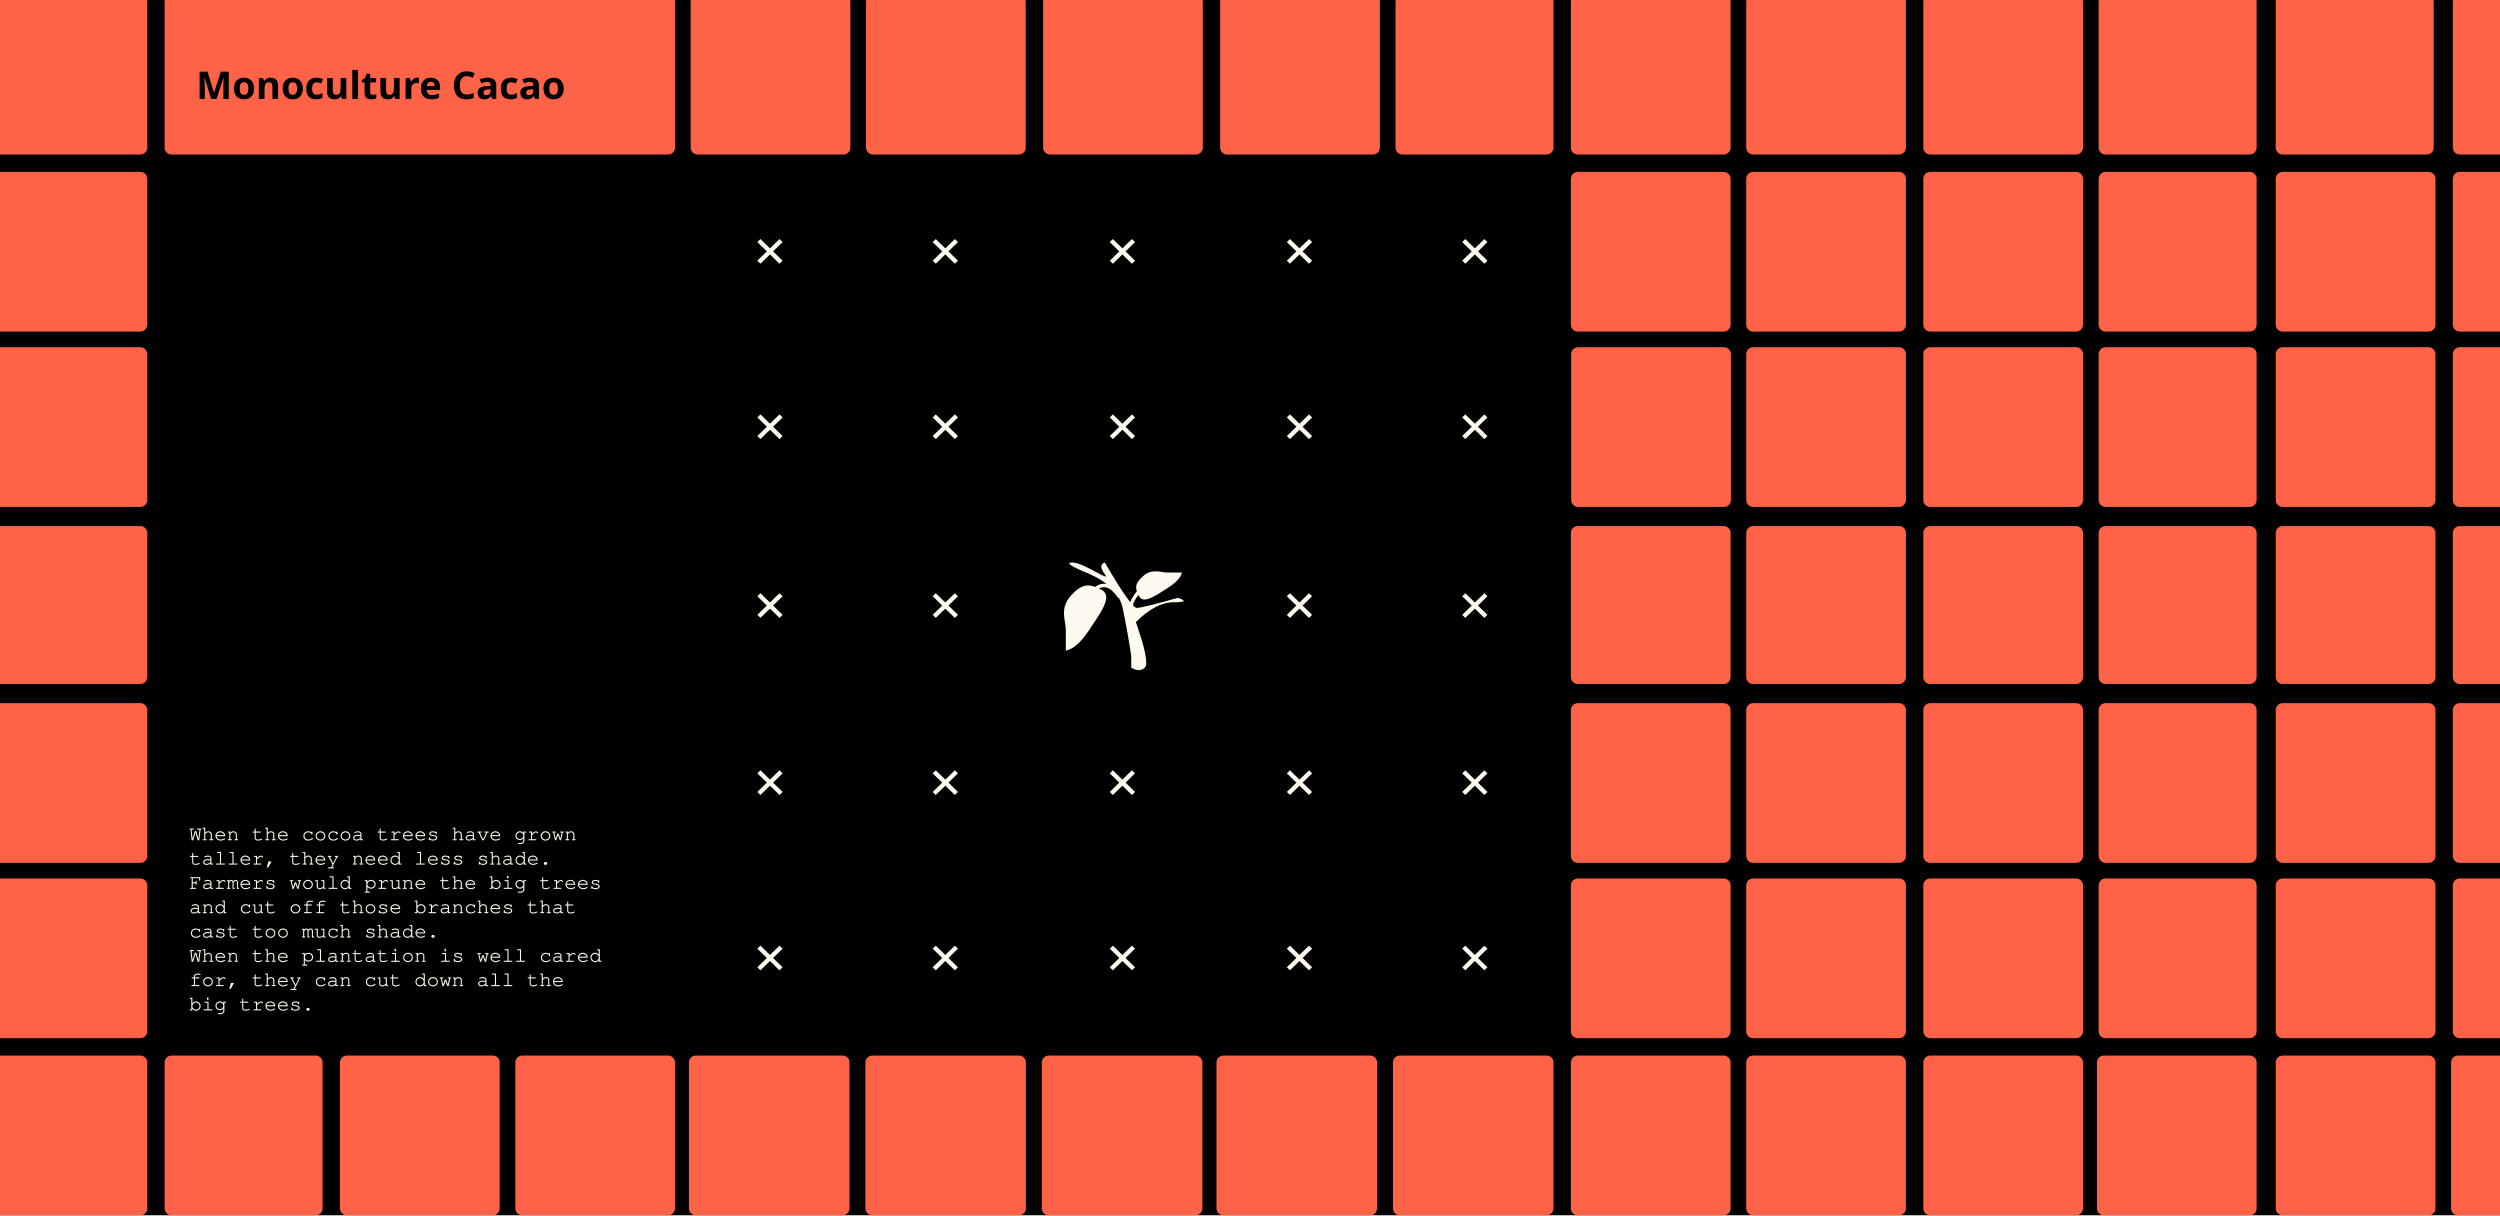
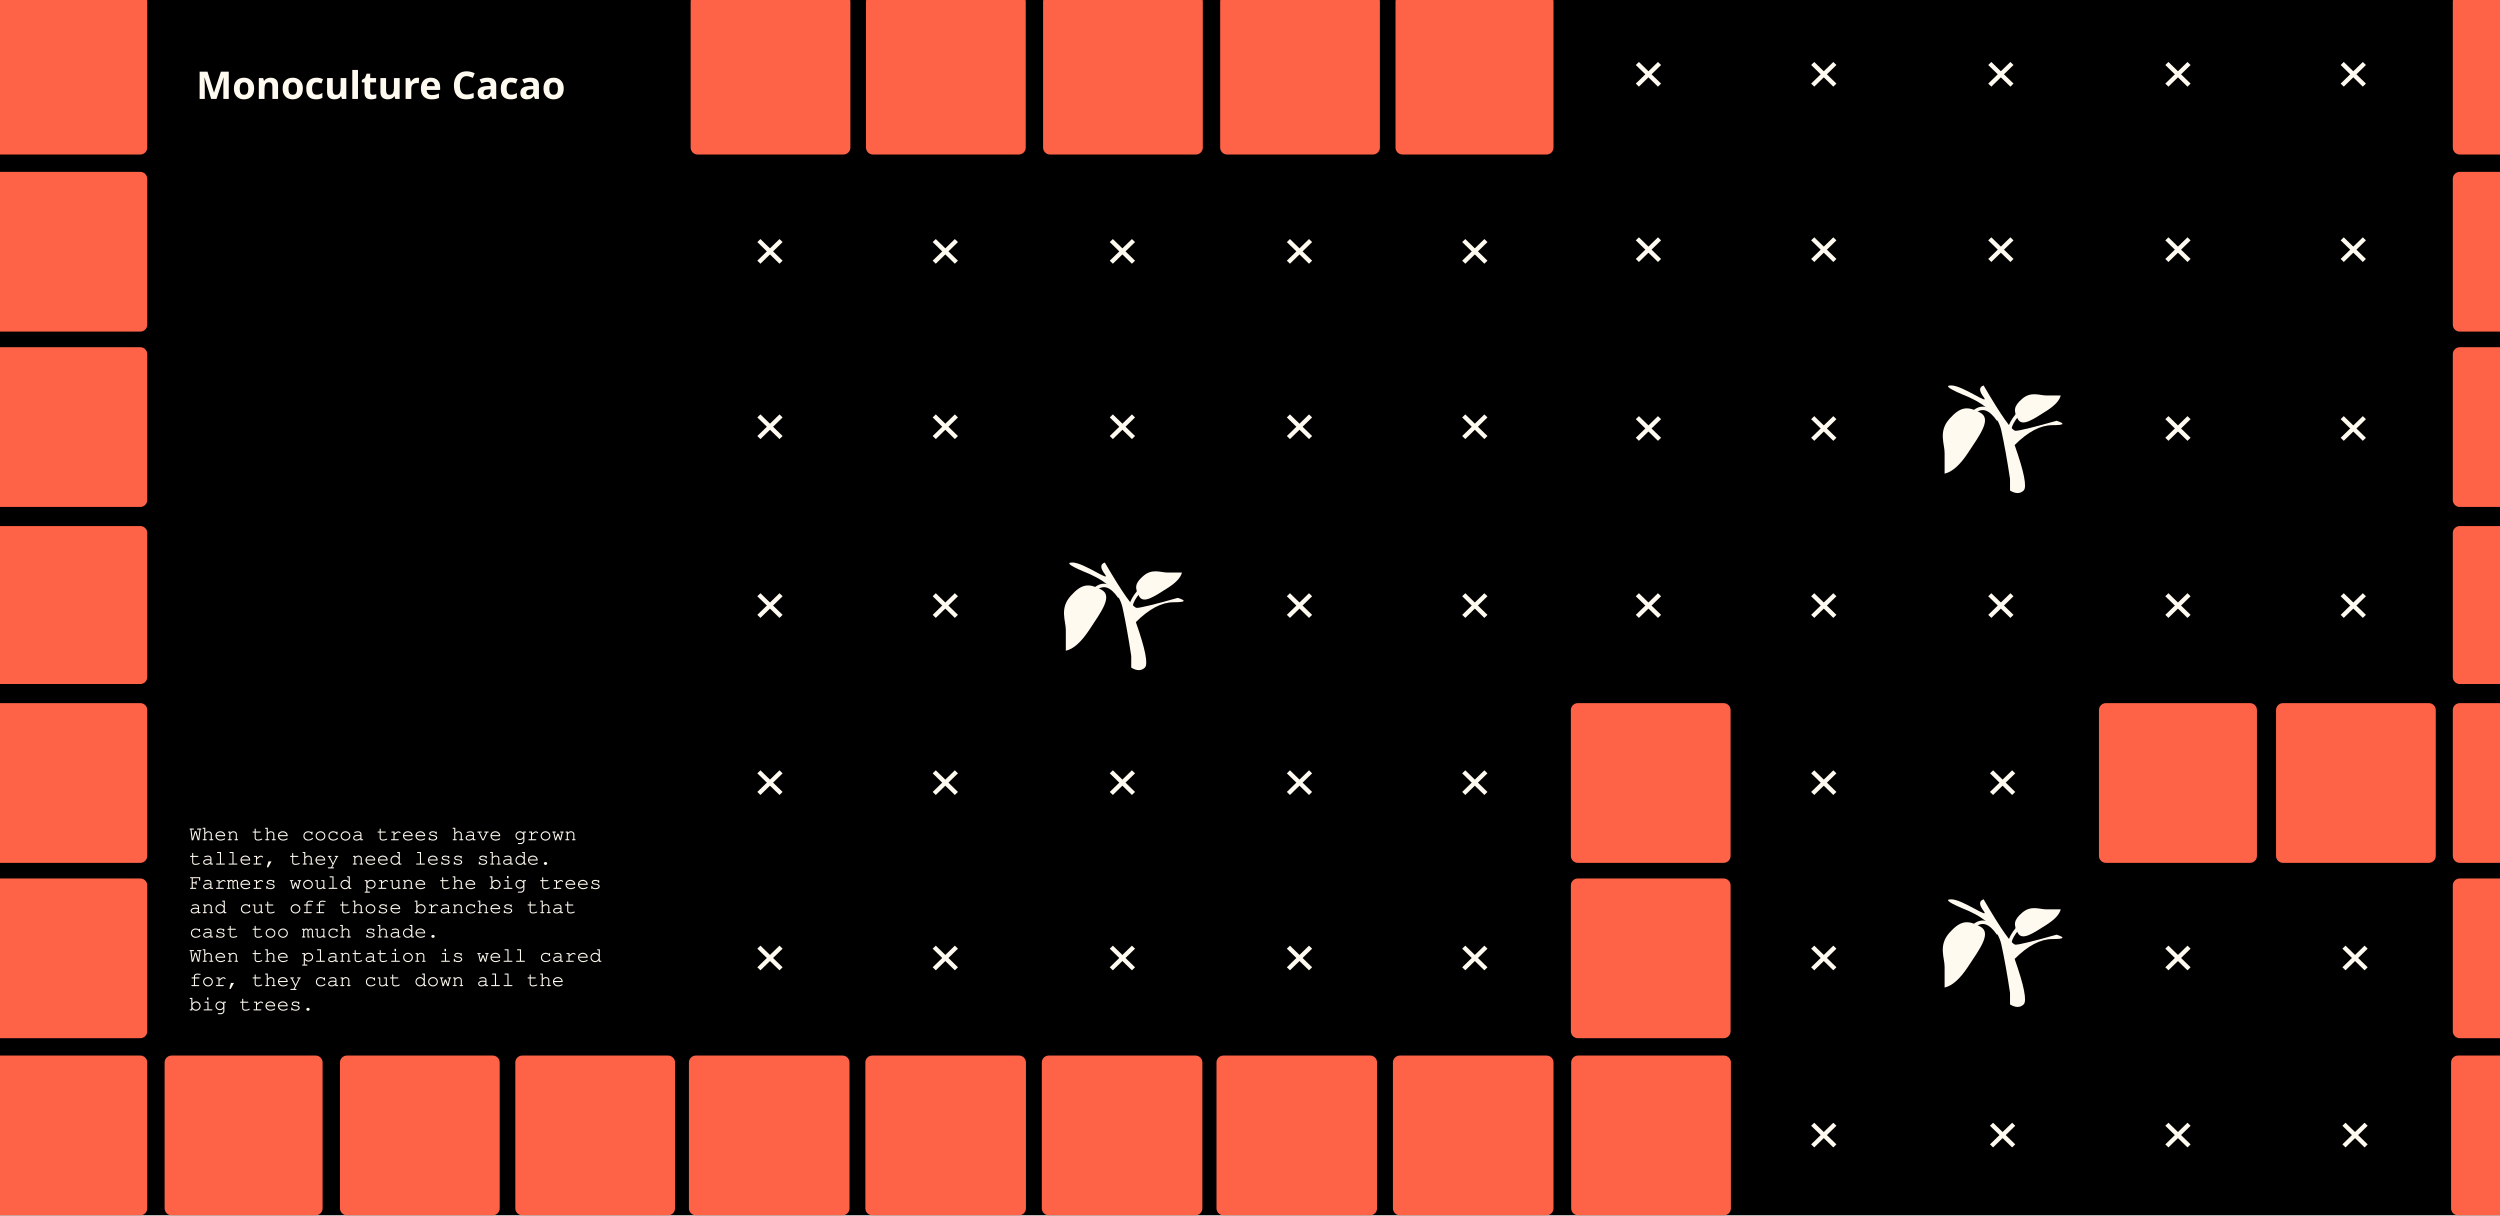
<svg xmlns="http://www.w3.org/2000/svg" width="1440px" height="700px" viewBox="0 0 1440 700" version="1.1">
  <g id="3-6" stroke="none" stroke-width="1" fill="none" fill-rule="evenodd">
    <rect fill="#000000" x="0" y="0" width="1440" height="700" />
    <rect id="Rectangle" fill="#000000" x="600.819" y="303" width="92" height="91" rx="4" />
+     <g id="Group-3" transform="translate(942, 35)">
+       <rect id="Rectangle-Copy" fill="#000000" x="164.819" y="166" width="92" height="91" rx="4" />
+       <g id="Group-5-Copy" transform="translate(174, 187)">
+         <path d="M24.486,15.606 C17.516,11.99 13.424,11.931 6.903,19.222 C0.382,26.513 4.093,33.564 4.093,38.869 C4.093,42.406 4.093,46.389 4.093,50.82 C8.457,49.857 12.946,45.873 17.562,38.869 C24.486,28.363 31.457,19.222 24.486,15.606 Z" id="Path-12" fill="#FFFAF0" />
+         <path d="M63.992,1.71 C59.334,-0.825 56.599,-0.866 52.241,4.244 C47.883,9.355 50.363,14.298 50.363,18.017 C50.363,20.496 50.363,23.288 50.363,26.394 C53.279,25.719 56.28,22.926 59.365,18.017 C63.992,10.652 68.651,4.244 63.992,1.71 Z" id="Path-12-Copy" fill="#FFFAF0" transform="translate(57.79167, 13.21312) scale(-1, 1) rotate(90) translate(-57.79167, -13.21312) " />
+         <path d="M17.945,6.698 C28.756,11.594 35.041,18.073 36.8,26.137 C38.558,34.2 40.216,43.439 41.773,53.856 L41.773,60.554 C44.965,62.482 47.576,62.482 49.606,60.554 C51.636,58.625 49.913,49.89 44.435,34.349 C52.048,26.717 59.283,22.902 66.138,22.902 C72.994,22.902 73.822,22.057 68.621,20.368 C54.979,24.214 47.094,26.137 44.965,26.137 C42.837,26.137 36.699,17.424 26.549,0 C23.848,0.933 23.848,3.166 26.549,6.698 C30.6,11.996 14.447,0 7.927,0 C3.58,0 6.92,2.233 17.945,6.698 Z" id="Path-13" fill="#FFFAF0" />
+         <path d="M36.085,27.412 C33.694,11.232 22.409,13.686 2.229,34.774" id="Path-14" stroke="#FFFAF0" stroke-width="2" transform="translate(19.15685, 25.82466) rotate(-26) translate(-19.15685, -25.82466) " />
+         <path d="M42.456,28.459 C40.287,25.708 42.098,21.13 47.891,14.725 C53.683,8.32 59.011,6.581 63.875,9.509" id="Path-15" stroke="#FFFAF0" stroke-width="2" />
+       </g>
+       <g id="Group-2-Copy-26" transform="translate(406, 101)" fill="#FFFAF0">
+         <polygon id="Rectangle" transform="translate(7.5, 7.8) scale(-1, 1) rotate(45) translate(-7.5, -7.8) " points="-1.405 6.65 16.435 6.438 16.405 8.95 -1.435 9.162" />
+         <polygon id="Rectangle" transform="translate(7.5, 7.8) rotate(45) translate(-7.5, -7.8) " points="-1.405 6.65 16.435 6.438 16.405 8.95 -1.435 9.162" />
+       </g>
+       <g id="Group-2-Copy-27" transform="translate(406, -0)" fill="#FFFAF0">
+         <polygon id="Rectangle" transform="translate(7.5, 7.8) scale(-1, 1) rotate(45) translate(-7.5, -7.8) " points="-1.405 6.65 16.435 6.438 16.405 8.95 -1.435 9.162" />
+         <polygon id="Rectangle" transform="translate(7.5, 7.8) rotate(45) translate(-7.5, -7.8) " points="-1.405 6.65 16.435 6.438 16.405 8.95 -1.435 9.162" />
+       </g>
+       <g id="Group-2-Copy-28" transform="translate(406, 204)" fill="#FFFAF0">
+         <polygon id="Rectangle" transform="translate(7.5, 7.8) scale(-1, 1) rotate(45) translate(-7.5, -7.8) " points="-1.405 6.65 16.435 6.438 16.405 8.95 -1.435 9.162" />
+         <polygon id="Rectangle" transform="translate(7.5, 7.8) rotate(45) translate(-7.5, -7.8) " points="-1.405 6.65 16.435 6.438 16.405 8.95 -1.435 9.162" />
+       </g>
+       <g id="Group-2-Copy-29" transform="translate(406, 306)" fill="#FFFAF0">
+         <polygon id="Rectangle" transform="translate(7.5, 7.8) scale(-1, 1) rotate(45) translate(-7.5, -7.8) " points="-1.405 6.65 16.435 6.438 16.405 8.95 -1.435 9.162" />
+         <polygon id="Rectangle" transform="translate(7.5, 7.8) rotate(45) translate(-7.5, -7.8) " points="-1.405 6.65 16.435 6.438 16.405 8.95 -1.435 9.162" />
+       </g>
+       <g id="Group-2-Copy-30" transform="translate(305, 101)" fill="#FFFAF0">
+         <polygon id="Rectangle" transform="translate(7.5, 7.8) scale(-1, 1) rotate(45) translate(-7.5, -7.8) " points="-1.405 6.65 16.435 6.438 16.405 8.95 -1.435 9.162" />
+         <polygon id="Rectangle" transform="translate(7.5, 7.8) rotate(45) translate(-7.5, -7.8) " points="-1.405 6.65 16.435 6.438 16.405 8.95 -1.435 9.162" />
+       </g>
+       <g id="Group-2-Copy-31" transform="translate(305, -0)" fill="#FFFAF0">
+         <polygon id="Rectangle" transform="translate(7.5, 7.8) scale(-1, 1) rotate(45) translate(-7.5, -7.8) " points="-1.405 6.65 16.435 6.438 16.405 8.95 -1.435 9.162" />
+         <polygon id="Rectangle" transform="translate(7.5, 7.8) rotate(45) translate(-7.5, -7.8) " points="-1.405 6.65 16.435 6.438 16.405 8.95 -1.435 9.162" />
+       </g>
+       <g id="Group-2-Copy-32" transform="translate(305, 204)" fill="#FFFAF0">
+         <polygon id="Rectangle" transform="translate(7.5, 7.8) scale(-1, 1) rotate(45) translate(-7.5, -7.8) " points="-1.405 6.65 16.435 6.438 16.405 8.95 -1.435 9.162" />
+         <polygon id="Rectangle" transform="translate(7.5, 7.8) rotate(45) translate(-7.5, -7.8) " points="-1.405 6.65 16.435 6.438 16.405 8.95 -1.435 9.162" />
+       </g>
+       <g id="Group-2-Copy-33" transform="translate(305, 306)" fill="#FFFAF0">
+         <polygon id="Rectangle" transform="translate(7.5, 7.8) scale(-1, 1) rotate(45) translate(-7.5, -7.8) " points="-1.405 6.65 16.435 6.438 16.405 8.95 -1.435 9.162" />
+         <polygon id="Rectangle" transform="translate(7.5, 7.8) rotate(45) translate(-7.5, -7.8) " points="-1.405 6.65 16.435 6.438 16.405 8.95 -1.435 9.162" />
+       </g>
+       <g id="Group-2-Copy-34" transform="translate(203, 306)" fill="#FFFAF0">
+         <polygon id="Rectangle" transform="translate(7.5, 7.8) scale(-1, 1) rotate(45) translate(-7.5, -7.8) " points="-1.405 6.65 16.435 6.438 16.405 8.95 -1.435 9.162" />
+         <polygon id="Rectangle" transform="translate(7.5, 7.8) rotate(45) translate(-7.5, -7.8) " points="-1.405 6.65 16.435 6.438 16.405 8.95 -1.435 9.162" />
+       </g>
+       <g id="Group-2-Copy-35" transform="translate(101, 306)" fill="#FFFAF0">
+         <polygon id="Rectangle" transform="translate(7.5, 7.8) scale(-1, 1) rotate(45) translate(-7.5, -7.8) " points="-1.405 6.65 16.435 6.438 16.405 8.95 -1.435 9.162" />
+         <polygon id="Rectangle" transform="translate(7.5, 7.8) rotate(45) translate(-7.5, -7.8) " points="-1.405 6.65 16.435 6.438 16.405 8.95 -1.435 9.162" />
+       </g>
+       <g id="Group-2-Copy-36" transform="translate(203, 101)" fill="#FFFAF0">
+         <polygon id="Rectangle" transform="translate(7.5, 7.8) scale(-1, 1) rotate(45) translate(-7.5, -7.8) " points="-1.405 6.65 16.435 6.438 16.405 8.95 -1.435 9.162" />
+         <polygon id="Rectangle" transform="translate(7.5, 7.8) rotate(45) translate(-7.5, -7.8) " points="-1.405 6.65 16.435 6.438 16.405 8.95 -1.435 9.162" />
+       </g>
+       <g id="Group-2-Copy-37" transform="translate(203, -0)" fill="#FFFAF0">
+         <polygon id="Rectangle" transform="translate(7.5, 7.8) scale(-1, 1) rotate(45) translate(-7.5, -7.8) " points="-1.405 6.65 16.435 6.438 16.405 8.95 -1.435 9.162" />
+         <polygon id="Rectangle" transform="translate(7.5, 7.8) rotate(45) translate(-7.5, -7.8) " points="-1.405 6.65 16.435 6.438 16.405 8.95 -1.435 9.162" />
+       </g>
+       <g id="Group-2-Copy-38" transform="translate(0, -0)" fill="#FFFAF0">
+         <polygon id="Rectangle" transform="translate(7.5, 7.8) scale(-1, 1) rotate(45) translate(-7.5, -7.8) " points="-1.405 6.65 16.435 6.438 16.405 8.95 -1.435 9.162" />
+         <polygon id="Rectangle" transform="translate(7.5, 7.8) rotate(45) translate(-7.5, -7.8) " points="-1.405 6.65 16.435 6.438 16.405 8.95 -1.435 9.162" />
+       </g>
+       <g id="Group-2-Copy-39" transform="translate(101, 101)" fill="#FFFAF0">
+         <polygon id="Rectangle" transform="translate(7.5, 7.8) scale(-1, 1) rotate(45) translate(-7.5, -7.8) " points="-1.405 6.65 16.435 6.438 16.405 8.95 -1.435 9.162" />
+         <polygon id="Rectangle" transform="translate(7.5, 7.8) rotate(45) translate(-7.5, -7.8) " points="-1.405 6.65 16.435 6.438 16.405 8.95 -1.435 9.162" />
+       </g>
+       <g id="Group-2-Copy-40" transform="translate(0, 101)" fill="#FFFAF0">
+         <polygon id="Rectangle" transform="translate(7.5, 7.8) scale(-1, 1) rotate(45) translate(-7.5, -7.8) " points="-1.405 6.65 16.435 6.438 16.405 8.95 -1.435 9.162" />
+         <polygon id="Rectangle" transform="translate(7.5, 7.8) rotate(45) translate(-7.5, -7.8) " points="-1.405 6.65 16.435 6.438 16.405 8.95 -1.435 9.162" />
+       </g>
+       <g id="Group-2-Copy-41" transform="translate(101, -0)" fill="#FFFAF0">
+         <polygon id="Rectangle" transform="translate(7.5, 7.8) scale(-1, 1) rotate(45) translate(-7.5, -7.8) " points="-1.405 6.65 16.435 6.438 16.405 8.95 -1.435 9.162" />
+         <polygon id="Rectangle" transform="translate(7.5, 7.8) rotate(45) translate(-7.5, -7.8) " points="-1.405 6.65 16.435 6.438 16.405 8.95 -1.435 9.162" />
+       </g>
+       <g id="Group-2-Copy-42" transform="translate(101, 204)" fill="#FFFAF0">
+         <polygon id="Rectangle" transform="translate(7.5, 7.8) scale(-1, 1) rotate(45) translate(-7.5, -7.8) " points="-1.405 6.65 16.435 6.438 16.405 8.95 -1.435 9.162" />
+         <polygon id="Rectangle" transform="translate(7.5, 7.8) rotate(45) translate(-7.5, -7.8) " points="-1.405 6.65 16.435 6.438 16.405 8.95 -1.435 9.162" />
+       </g>
+       <g id="Group-2-Copy-43" transform="translate(0, 204)" fill="#FFFAF0">
+         <polygon id="Rectangle" transform="translate(7.5, 7.8) scale(-1, 1) rotate(45) translate(-7.5, -7.8) " points="-1.405 6.65 16.435 6.438 16.405 8.95 -1.435 9.162" />
+         <polygon id="Rectangle" transform="translate(7.5, 7.8) rotate(45) translate(-7.5, -7.8) " points="-1.405 6.65 16.435 6.438 16.405 8.95 -1.435 9.162" />
+       </g>
+       <g id="Group-2-Copy-44" transform="translate(0, 306)" fill="#FFFAF0">
+         <polygon id="Rectangle" transform="translate(7.5, 7.8) scale(-1, 1) rotate(45) translate(-7.5, -7.8) " points="-1.405 6.65 16.435 6.438 16.405 8.95 -1.435 9.162" />
+         <polygon id="Rectangle" transform="translate(7.5, 7.8) rotate(45) translate(-7.5, -7.8) " points="-1.405 6.65 16.435 6.438 16.405 8.95 -1.435 9.162" />
+       </g>
+     </g>
    <rect id="Rectangle-Copy-72" fill="#FF6347" x="-7.181" y="303" width="92" height="91" rx="4" />
    <rect id="Rectangle-Copy-73" fill="#FF6347" x="-7.181" y="200" width="92" height="92" rx="4" />
    <rect id="Rectangle-Copy-74" fill="#FF6347" x="-7.181" y="99" width="92" height="92" rx="4" />
    <rect id="Rectangle-Copy-75" fill="#FF6347" x="-7.181" y="405" width="92" height="92" rx="4" />
    <rect id="Rectangle-Copy-22" fill="#FF6347" x="600.819" y="-3" width="92" height="92" rx="4" />
    <rect id="Rectangle-Copy-23" fill="#FF6347" x="498.819" y="-3" width="92" height="92" rx="4" />
    <rect id="Rectangle-Copy-24" fill="#FF6347" x="397.819" y="-3" width="92" height="92" rx="4" />
    <rect id="Rectangle-Copy-25" fill="#FF6347" x="702.819" y="-3" width="92" height="92" rx="4" />
    <rect id="Rectangle-Copy-26" fill="#FF6347" x="803.819" y="-3" width="91" height="92" rx="4" />
    <rect id="Rectangle-Copy-76" fill="#FF6347" x="-7.181" y="-3" width="92" height="92" rx="4" />
    <g id="Group-5" transform="translate(609.8186, 324)">
      <path d="M24.486,15.606 C17.516,11.99 13.424,11.931 6.903,19.222 C0.382,26.513 4.093,33.564 4.093,38.869 C4.093,42.406 4.093,46.389 4.093,50.82 C8.457,49.857 12.946,45.873 17.562,38.869 C24.486,28.363 31.457,19.222 24.486,15.606 Z" id="Path-12" fill="#FFFAF0" />
      <path d="M63.992,1.71 C59.334,-0.825 56.599,-0.866 52.241,4.244 C47.883,9.355 50.363,14.298 50.363,18.017 C50.363,20.496 50.363,23.288 50.363,26.394 C53.279,25.719 56.28,22.926 59.365,18.017 C63.992,10.652 68.651,4.244 63.992,1.71 Z" id="Path-12-Copy" fill="#FFFAF0" transform="translate(57.79167, 13.21312) scale(-1, 1) rotate(90) translate(-57.79167, -13.21312) " />
      <path d="M17.945,6.698 C28.756,11.594 35.041,18.073 36.8,26.137 C38.558,34.2 40.216,43.439 41.773,53.856 L41.773,60.554 C44.965,62.482 47.576,62.482 49.606,60.554 C51.636,58.625 49.913,49.89 44.435,34.349 C52.048,26.717 59.283,22.902 66.138,22.902 C72.994,22.902 73.822,22.057 68.621,20.368 C54.979,24.214 47.094,26.137 44.965,26.137 C42.837,26.137 36.699,17.424 26.549,0 C23.848,0.933 23.848,3.166 26.549,6.698 C30.6,11.996 14.447,0 7.927,0 C3.58,0 6.92,2.233 17.945,6.698 Z" id="Path-13" fill="#FFFAF0" />
      <path d="M36.085,27.412 C33.694,11.232 22.409,13.686 2.229,34.774" id="Path-14" stroke="#FFFAF0" stroke-width="2" transform="translate(19.15685, 25.82466) rotate(-26) translate(-19.15685, -25.82466) " />
      <path d="M42.456,28.459 C40.287,25.708 42.098,21.13 47.891,14.725 C53.683,8.32 59.011,6.581 63.875,9.509" id="Path-15" stroke="#FFFAF0" stroke-width="2" />
    </g>
-     <rect id="Rectangle-Copy-65" fill="#FF6347" x="94.819" y="-3" width="294" height="92" rx="4" />
-     <rect id="Rectangle-Copy-27" fill="#FF6347" x="1107.819" y="303" width="92" height="91" rx="4" />
-     <rect id="Rectangle-Copy-30" fill="#FF6347" x="1310.819" y="303" width="92" height="91" rx="4" />
-     <rect id="Rectangle-Copy-28" fill="#FF6347" x="1208.819" y="303" width="91" height="91" rx="4" />
+     <rect id="Rectangle-Copy-65" fill="#FF6347" opacity="0" x="94.819" y="-3" width="294" height="92" rx="4" />
    <rect id="Rectangle-Copy-31" fill="#FF6347" x="1412.819" y="303" width="91" height="91" rx="4" />
-     <rect id="Rectangle-Copy-32" fill="#FF6347" x="1107.819" y="200" width="92" height="92" rx="4" />
-     <rect id="Rectangle-Copy-33" fill="#FF6347" x="1310.819" y="200" width="92" height="92" rx="4" />
-     <rect id="Rectangle-Copy-35" fill="#FF6347" x="1208.819" y="200" width="91" height="92" rx="4" />
    <rect id="Rectangle-Copy-38" fill="#FF6347" x="1412.819" y="200" width="91" height="92" rx="4" />
-     <rect id="Rectangle-Copy-37" fill="#FF6347" x="1107.819" y="99" width="92" height="92" rx="4" />
-     <rect id="Rectangle-Copy-39" fill="#FF6347" x="1310.819" y="99" width="92" height="92" rx="4" />
-     <rect id="Rectangle-Copy-40" fill="#FF6347" x="1208.819" y="99" width="91" height="92" rx="4" />
    <rect id="Rectangle-Copy-43" fill="#FF6347" x="1412.819" y="99" width="91" height="92" rx="4" />
-     <rect id="Rectangle-Copy-42" fill="#FF6347" x="1107.819" y="405" width="92" height="92" rx="4" />
-     <rect id="Rectangle-Copy-44" fill="#FF6347" x="1310.819" y="405" width="92" height="92" rx="4" />
-     <rect id="Rectangle-Copy-45" fill="#FF6347" x="1208.819" y="405" width="91" height="92" rx="4" />
+     <rect id="Rectangle-Copy-44" fill="#FF6347" x="1311" y="405" width="92" height="92" rx="4" />
+     <rect id="Rectangle-Copy-45" fill="#FF6347" x="1209" y="405" width="91" height="92" rx="4" />
    <rect id="Rectangle-Copy-46" fill="#FF6347" x="1412.819" y="405" width="91" height="92" rx="4" />
-     <rect id="Rectangle-Copy-47" fill="#FF6347" x="1107.819" y="506" width="92" height="92" rx="4" />
-     <rect id="Rectangle-Copy-48" fill="#FF6347" x="1310.819" y="506" width="92" height="92" rx="4" />
-     <rect id="Rectangle-Copy-22" fill="#FF6347" x="1107.819" y="608" width="92" height="92" rx="4" />
-     <rect id="Rectangle-Copy-34" fill="#FF6347" x="1310.819" y="608" width="92" height="92" rx="4" />
-     <rect id="Rectangle-Copy-25" fill="#FF6347" x="1207.819" y="608" width="92" height="92" rx="4" />
    <rect id="Rectangle-Copy-49" fill="#FF6347" x="1411.819" y="608" width="92" height="92" rx="4" />
-     <rect id="Rectangle-Copy-51" fill="#FF6347" x="1208.819" y="-3" width="91" height="92" rx="4" />
    <rect id="Rectangle-Copy-52" fill="#FF6347" x="1412.819" y="-3" width="91" height="92" rx="4" />
-     <rect id="Rectangle-Copy-53" fill="#FF6347" x="1310.819" y="-3" width="91" height="92" rx="4" />
-     <rect id="Rectangle-Copy-55" fill="#FF6347" x="1208.819" y="506" width="91" height="92" rx="4" />
    <rect id="Rectangle-Copy-56" fill="#FF6347" x="1412.819" y="506" width="91" height="92" rx="4" />
-     <rect id="Rectangle-Copy-30" fill="#FF6347" x="1005.819" y="303" width="92" height="91" rx="4" />
-     <rect id="Rectangle-Copy-31" fill="#FF6347" x="904.819" y="303" width="92" height="91" rx="4" />
-     <rect id="Rectangle-Copy-33" fill="#FF6347" x="1005.819" y="200" width="92" height="92" rx="4" />
-     <rect id="Rectangle-Copy-34" fill="#FF6347" x="905" y="200" width="92" height="92" rx="4" />
-     <rect id="Rectangle-Copy-38" fill="#FF6347" x="1005.819" y="99" width="92" height="92" rx="4" />
-     <rect id="Rectangle-Copy-39" fill="#FF6347" x="904.819" y="99" width="92" height="92" rx="4" />
-     <rect id="Rectangle-Copy-43" fill="#FF6347" x="1005.819" y="405" width="92" height="92" rx="4" />
    <rect id="Rectangle-Copy-44" fill="#FF6347" x="904.819" y="405" width="92" height="92" rx="4" />
    <g id="Group" transform="translate(396.8186, 608)" fill="#FF6347">
      <rect id="Rectangle-Copy-22" x="203.265" y="0" width="92.486" height="92" rx="4" />
      <rect id="Rectangle-Copy-23" x="101.633" y="0" width="92.486" height="92" rx="4" />
      <rect id="Rectangle-Copy-24" x="0" y="0" width="92.486" height="92" rx="4" />
      <rect id="Rectangle-Copy-25" x="303.882" y="0" width="92.486" height="92" rx="4" />
      <rect id="Rectangle-Copy-26" x="405.514" y="0" width="92.486" height="92" rx="4" />
    </g>
-     <rect id="Rectangle-Copy-23" fill="#FF6347" x="1005.819" y="608" width="92" height="92" rx="4" />
-     <rect id="Rectangle-Copy-24" fill="#FF6347" x="904.819" y="608" width="92" height="92" rx="4" />
-     <rect id="Rectangle-Copy-48" fill="#FF6347" x="1107.819" y="-3" width="92" height="92" rx="4" />
-     <rect id="Rectangle-Copy-49" fill="#FF6347" x="1005.819" y="-3" width="92" height="92" rx="4" />
-     <rect id="Rectangle-Copy-50" fill="#FF6347" x="904.819" y="-3" width="92" height="92" rx="4" />
-     <rect id="Rectangle-Copy-53" fill="#FF6347" x="1005.819" y="506" width="92" height="92" rx="4" />
+     <rect id="Rectangle-Copy-24" fill="#FF6347" x="905" y="608" width="92" height="92" rx="4" />
    <rect id="Rectangle-Copy-69" fill="#FF6347" x="296.819" y="608" width="92" height="92" rx="4" />
    <rect id="Rectangle-Copy-54" fill="#FF6347" x="904.819" y="506" width="92" height="92" rx="4" />
    <rect id="Rectangle-Copy-70" fill="#FF6347" x="195.819" y="608" width="92" height="92" rx="4" />
    <rect id="Rectangle-Copy-77" fill="#FF6347" x="-7.181" y="506" width="92" height="92" rx="4" />
    <rect id="Rectangle-Copy-71" fill="#FF6347" x="94.819" y="608" width="91" height="92" rx="4" />
    <rect id="Rectangle-Copy-78" fill="#FF6347" x="-7.181" y="608" width="92" height="92" rx="4" />
    <text id="When-the-cocoa-trees" font-family="Courier" font-size="12" font-weight="normal" line-spacing="14" fill="#FFFAF0">
      <tspan x="109" y="484">When the cocoa trees have grown </tspan>
      <tspan x="109" y="498">taller, they need less shade.</tspan>
      <tspan x="109" y="512">Farmers would prune the big trees </tspan>
      <tspan x="109" y="526">and cut off those branches that </tspan>
      <tspan x="109" y="540">cast too much shade.</tspan>
      <tspan x="109" y="554">When the plantation is well cared </tspan>
      <tspan x="109" y="568">for, they can cut down all the </tspan>
      <tspan x="109" y="582">big trees.</tspan>
    </text>
    <g id="Group-2-Copy-2" transform="translate(842, 238)" fill="#FFFAF0">
      <polygon id="Rectangle" transform="translate(7.5, 7.8) scale(-1, 1) rotate(45) translate(-7.5, -7.8) " points="-1.405 6.65 16.435 6.438 16.405 8.95 -1.435 9.162" />
      <polygon id="Rectangle" transform="translate(7.5, 7.8) rotate(45) translate(-7.5, -7.8) " points="-1.405 6.65 16.435 6.438 16.405 8.95 -1.435 9.162" />
    </g>
    <g id="Group-2-Copy-19" transform="translate(842, 137)" fill="#FFFAF0">
      <polygon id="Rectangle" transform="translate(7.5, 7.8) scale(-1, 1) rotate(45) translate(-7.5, -7.8) " points="-1.405 6.65 16.435 6.438 16.405 8.95 -1.435 9.162" />
      <polygon id="Rectangle" transform="translate(7.5, 7.8) rotate(45) translate(-7.5, -7.8) " points="-1.405 6.65 16.435 6.438 16.405 8.95 -1.435 9.162" />
    </g>
    <g id="Group-2-Copy-10" transform="translate(842, 341)" fill="#FFFAF0">
      <polygon id="Rectangle" transform="translate(7.5, 7.8) scale(-1, 1) rotate(45) translate(-7.5, -7.8) " points="-1.405 6.65 16.435 6.438 16.405 8.95 -1.435 9.162" />
      <polygon id="Rectangle" transform="translate(7.5, 7.8) rotate(45) translate(-7.5, -7.8) " points="-1.405 6.65 16.435 6.438 16.405 8.95 -1.435 9.162" />
    </g>
+     <g id="Group-2-Copy-45" transform="translate(1043, 443)" fill="#FFFAF0">
+       <polygon id="Rectangle" transform="translate(7.5, 7.8) scale(-1, 1) rotate(45) translate(-7.5, -7.8) " points="-1.405 6.65 16.435 6.438 16.405 8.95 -1.435 9.162" />
+       <polygon id="Rectangle" transform="translate(7.5, 7.8) rotate(45) translate(-7.5, -7.8) " points="-1.405 6.65 16.435 6.438 16.405 8.95 -1.435 9.162" />
+     </g>
+     <g id="Group-2-Copy-46" transform="translate(1043, 544)" fill="#FFFAF0">
+       <polygon id="Rectangle" transform="translate(7.5, 7.8) scale(-1, 1) rotate(45) translate(-7.5, -7.8) " points="-1.405 6.65 16.435 6.438 16.405 8.95 -1.435 9.162" />
+       <polygon id="Rectangle" transform="translate(7.5, 7.8) rotate(45) translate(-7.5, -7.8) " points="-1.405 6.65 16.435 6.438 16.405 8.95 -1.435 9.162" />
+     </g>
+     <g id="Group-2-Copy-50" transform="translate(1043, 646)" fill="#FFFAF0">
+       <polygon id="Rectangle" transform="translate(7.5, 7.8) scale(-1, 1) rotate(45) translate(-7.5, -7.8) " points="-1.405 6.65 16.435 6.438 16.405 8.95 -1.435 9.162" />
+       <polygon id="Rectangle" transform="translate(7.5, 7.8) rotate(45) translate(-7.5, -7.8) " points="-1.405 6.65 16.435 6.438 16.405 8.95 -1.435 9.162" />
+     </g>
+     <g id="Group-2-Copy-54" transform="translate(1146, 443)" fill="#FFFAF0">
+       <polygon id="Rectangle" transform="translate(7.5, 7.8) scale(-1, 1) rotate(45) translate(-7.5, -7.8) " points="-1.405 6.65 16.435 6.438 16.405 8.95 -1.435 9.162" />
+       <polygon id="Rectangle" transform="translate(7.5, 7.8) rotate(45) translate(-7.5, -7.8) " points="-1.405 6.65 16.435 6.438 16.405 8.95 -1.435 9.162" />
+     </g>
+     <g id="Group-2-Copy-51" transform="translate(1146, 646)" fill="#FFFAF0">
+       <polygon id="Rectangle" transform="translate(7.5, 7.8) scale(-1, 1) rotate(45) translate(-7.5, -7.8) " points="-1.405 6.65 16.435 6.438 16.405 8.95 -1.435 9.162" />
+       <polygon id="Rectangle" transform="translate(7.5, 7.8) rotate(45) translate(-7.5, -7.8) " points="-1.405 6.65 16.435 6.438 16.405 8.95 -1.435 9.162" />
+     </g>
+     <g id="Group-2-Copy-48" transform="translate(1247, 544)" fill="#FFFAF0">
+       <polygon id="Rectangle" transform="translate(7.5, 7.8) scale(-1, 1) rotate(45) translate(-7.5, -7.8) " points="-1.405 6.65 16.435 6.438 16.405 8.95 -1.435 9.162" />
+       <polygon id="Rectangle" transform="translate(7.5, 7.8) rotate(45) translate(-7.5, -7.8) " points="-1.405 6.65 16.435 6.438 16.405 8.95 -1.435 9.162" />
+     </g>
+     <g id="Group-2-Copy-52" transform="translate(1247, 646)" fill="#FFFAF0">
+       <polygon id="Rectangle" transform="translate(7.5, 7.8) scale(-1, 1) rotate(45) translate(-7.5, -7.8) " points="-1.405 6.65 16.435 6.438 16.405 8.95 -1.435 9.162" />
+       <polygon id="Rectangle" transform="translate(7.5, 7.8) rotate(45) translate(-7.5, -7.8) " points="-1.405 6.65 16.435 6.438 16.405 8.95 -1.435 9.162" />
+     </g>
+     <g id="Group-2-Copy-49" transform="translate(1349, 544)" fill="#FFFAF0">
+       <polygon id="Rectangle" transform="translate(7.5, 7.8) scale(-1, 1) rotate(45) translate(-7.5, -7.8) " points="-1.405 6.65 16.435 6.438 16.405 8.95 -1.435 9.162" />
+       <polygon id="Rectangle" transform="translate(7.5, 7.8) rotate(45) translate(-7.5, -7.8) " points="-1.405 6.65 16.435 6.438 16.405 8.95 -1.435 9.162" />
+     </g>
+     <g id="Group-2-Copy-53" transform="translate(1349, 646)" fill="#FFFAF0">
+       <polygon id="Rectangle" transform="translate(7.5, 7.8) scale(-1, 1) rotate(45) translate(-7.5, -7.8) " points="-1.405 6.65 16.435 6.438 16.405 8.95 -1.435 9.162" />
+       <polygon id="Rectangle" transform="translate(7.5, 7.8) rotate(45) translate(-7.5, -7.8) " points="-1.405 6.65 16.435 6.438 16.405 8.95 -1.435 9.162" />
+     </g>
    <g id="Group-2-Copy-8" transform="translate(842, 544)" fill="#FFFAF0">
      <polygon id="Rectangle" transform="translate(7.5, 7.8) scale(-1, 1) rotate(45) translate(-7.5, -7.8) " points="-1.405 6.65 16.435 6.438 16.405 8.95 -1.435 9.162" />
      <polygon id="Rectangle" transform="translate(7.5, 7.8) rotate(45) translate(-7.5, -7.8) " points="-1.405 6.65 16.435 6.438 16.405 8.95 -1.435 9.162" />
    </g>
    <g id="Group-2-Copy-25" transform="translate(842, 443)" fill="#FFFAF0">
      <polygon id="Rectangle" transform="translate(7.5, 7.8) scale(-1, 1) rotate(45) translate(-7.5, -7.8) " points="-1.405 6.65 16.435 6.438 16.405 8.95 -1.435 9.162" />
      <polygon id="Rectangle" transform="translate(7.5, 7.8) rotate(45) translate(-7.5, -7.8) " points="-1.405 6.65 16.435 6.438 16.405 8.95 -1.435 9.162" />
    </g>
    <g id="Group-2-Copy-3" transform="translate(741, 238)" fill="#FFFAF0">
      <polygon id="Rectangle" transform="translate(7.5, 7.8) scale(-1, 1) rotate(45) translate(-7.5, -7.8) " points="-1.405 6.65 16.435 6.438 16.405 8.95 -1.435 9.162" />
      <polygon id="Rectangle" transform="translate(7.5, 7.8) rotate(45) translate(-7.5, -7.8) " points="-1.405 6.65 16.435 6.438 16.405 8.95 -1.435 9.162" />
    </g>
    <g id="Group-2-Copy-20" transform="translate(741, 137)" fill="#FFFAF0">
      <polygon id="Rectangle" transform="translate(7.5, 7.8) scale(-1, 1) rotate(45) translate(-7.5, -7.8) " points="-1.405 6.65 16.435 6.438 16.405 8.95 -1.435 9.162" />
      <polygon id="Rectangle" transform="translate(7.5, 7.8) rotate(45) translate(-7.5, -7.8) " points="-1.405 6.65 16.435 6.438 16.405 8.95 -1.435 9.162" />
    </g>
    <g id="Group-2-Copy-5" transform="translate(741, 341)" fill="#FFFAF0">
      <polygon id="Rectangle" transform="translate(7.5, 7.8) scale(-1, 1) rotate(45) translate(-7.5, -7.8) " points="-1.405 6.65 16.435 6.438 16.405 8.95 -1.435 9.162" />
      <polygon id="Rectangle" transform="translate(7.5, 7.8) rotate(45) translate(-7.5, -7.8) " points="-1.405 6.65 16.435 6.438 16.405 8.95 -1.435 9.162" />
    </g>
    <g id="Group-2-Copy-11" transform="translate(741, 443)" fill="#FFFAF0">
      <polygon id="Rectangle" transform="translate(7.5, 7.8) scale(-1, 1) rotate(45) translate(-7.5, -7.8) " points="-1.405 6.65 16.435 6.438 16.405 8.95 -1.435 9.162" />
      <polygon id="Rectangle" transform="translate(7.5, 7.8) rotate(45) translate(-7.5, -7.8) " points="-1.405 6.65 16.435 6.438 16.405 8.95 -1.435 9.162" />
    </g>
    <g id="Group-2-Copy-22" transform="translate(741, 544)" fill="#FFFAF0">
      <polygon id="Rectangle" transform="translate(7.5, 7.8) scale(-1, 1) rotate(45) translate(-7.5, -7.8) " points="-1.405 6.65 16.435 6.438 16.405 8.95 -1.435 9.162" />
      <polygon id="Rectangle" transform="translate(7.5, 7.8) rotate(45) translate(-7.5, -7.8) " points="-1.405 6.65 16.435 6.438 16.405 8.95 -1.435 9.162" />
    </g>
    <g id="Group-2-Copy-12" transform="translate(639, 443)" fill="#FFFAF0">
      <polygon id="Rectangle" transform="translate(7.5, 7.8) scale(-1, 1) rotate(45) translate(-7.5, -7.8) " points="-1.405 6.65 16.435 6.438 16.405 8.95 -1.435 9.162" />
      <polygon id="Rectangle" transform="translate(7.5, 7.8) rotate(45) translate(-7.5, -7.8) " points="-1.405 6.65 16.435 6.438 16.405 8.95 -1.435 9.162" />
    </g>
    <g id="Group-2-Copy-23" transform="translate(639, 544)" fill="#FFFAF0">
      <polygon id="Rectangle" transform="translate(7.5, 7.8) scale(-1, 1) rotate(45) translate(-7.5, -7.8) " points="-1.405 6.65 16.435 6.438 16.405 8.95 -1.435 9.162" />
      <polygon id="Rectangle" transform="translate(7.5, 7.8) rotate(45) translate(-7.5, -7.8) " points="-1.405 6.65 16.435 6.438 16.405 8.95 -1.435 9.162" />
    </g>
    <g id="Group-2-Copy-14" transform="translate(537, 443)" fill="#FFFAF0">
      <polygon id="Rectangle" transform="translate(7.5, 7.8) scale(-1, 1) rotate(45) translate(-7.5, -7.8) " points="-1.405 6.65 16.435 6.438 16.405 8.95 -1.435 9.162" />
      <polygon id="Rectangle" transform="translate(7.5, 7.8) rotate(45) translate(-7.5, -7.8) " points="-1.405 6.65 16.435 6.438 16.405 8.95 -1.435 9.162" />
    </g>
    <g id="Group-2-Copy-13" transform="translate(639, 238)" fill="#FFFAF0">
      <polygon id="Rectangle" transform="translate(7.5, 7.8) scale(-1, 1) rotate(45) translate(-7.5, -7.8) " points="-1.405 6.65 16.435 6.438 16.405 8.95 -1.435 9.162" />
      <polygon id="Rectangle" transform="translate(7.5, 7.8) rotate(45) translate(-7.5, -7.8) " points="-1.405 6.65 16.435 6.438 16.405 8.95 -1.435 9.162" />
    </g>
    <g id="Group-2-Copy-16" transform="translate(639, 137)" fill="#FFFAF0">
      <polygon id="Rectangle" transform="translate(7.5, 7.8) scale(-1, 1) rotate(45) translate(-7.5, -7.8) " points="-1.405 6.65 16.435 6.438 16.405 8.95 -1.435 9.162" />
      <polygon id="Rectangle" transform="translate(7.5, 7.8) rotate(45) translate(-7.5, -7.8) " points="-1.405 6.65 16.435 6.438 16.405 8.95 -1.435 9.162" />
    </g>
    <g id="Group-2-Copy-17" transform="translate(436, 137)" fill="#FFFAF0">
      <polygon id="Rectangle" transform="translate(7.5, 7.8) scale(-1, 1) rotate(45) translate(-7.5, -7.8) " points="-1.405 6.65 16.435 6.438 16.405 8.95 -1.435 9.162" />
      <polygon id="Rectangle" transform="translate(7.5, 7.8) rotate(45) translate(-7.5, -7.8) " points="-1.405 6.65 16.435 6.438 16.405 8.95 -1.435 9.162" />
    </g>
    <g id="Group-2-Copy-4" transform="translate(537, 238)" fill="#FFFAF0">
      <polygon id="Rectangle" transform="translate(7.5, 7.8) scale(-1, 1) rotate(45) translate(-7.5, -7.8) " points="-1.405 6.65 16.435 6.438 16.405 8.95 -1.435 9.162" />
      <polygon id="Rectangle" transform="translate(7.5, 7.8) rotate(45) translate(-7.5, -7.8) " points="-1.405 6.65 16.435 6.438 16.405 8.95 -1.435 9.162" />
    </g>
    <g id="Group-2-Copy-21" transform="translate(436, 238)" fill="#FFFAF0">
      <polygon id="Rectangle" transform="translate(7.5, 7.8) scale(-1, 1) rotate(45) translate(-7.5, -7.8) " points="-1.405 6.65 16.435 6.438 16.405 8.95 -1.435 9.162" />
      <polygon id="Rectangle" transform="translate(7.5, 7.8) rotate(45) translate(-7.5, -7.8) " points="-1.405 6.65 16.435 6.438 16.405 8.95 -1.435 9.162" />
    </g>
    <g id="Group-2-Copy-18" transform="translate(537, 137)" fill="#FFFAF0">
      <polygon id="Rectangle" transform="translate(7.5, 7.8) scale(-1, 1) rotate(45) translate(-7.5, -7.8) " points="-1.405 6.65 16.435 6.438 16.405 8.95 -1.435 9.162" />
      <polygon id="Rectangle" transform="translate(7.5, 7.8) rotate(45) translate(-7.5, -7.8) " points="-1.405 6.65 16.435 6.438 16.405 8.95 -1.435 9.162" />
    </g>
    <g id="Group-2-Copy-6" transform="translate(537, 341)" fill="#FFFAF0">
      <polygon id="Rectangle" transform="translate(7.5, 7.8) scale(-1, 1) rotate(45) translate(-7.5, -7.8) " points="-1.405 6.65 16.435 6.438 16.405 8.95 -1.435 9.162" />
      <polygon id="Rectangle" transform="translate(7.5, 7.8) rotate(45) translate(-7.5, -7.8) " points="-1.405 6.65 16.435 6.438 16.405 8.95 -1.435 9.162" />
    </g>
    <g id="Group-2-Copy-15" transform="translate(436, 341)" fill="#FFFAF0">
      <polygon id="Rectangle" transform="translate(7.5, 7.8) scale(-1, 1) rotate(45) translate(-7.5, -7.8) " points="-1.405 6.65 16.435 6.438 16.405 8.95 -1.435 9.162" />
      <polygon id="Rectangle" transform="translate(7.5, 7.8) rotate(45) translate(-7.5, -7.8) " points="-1.405 6.65 16.435 6.438 16.405 8.95 -1.435 9.162" />
    </g>
    <g id="Group-2-Copy-9" transform="translate(436, 443)" fill="#FFFAF0">
      <polygon id="Rectangle" transform="translate(7.5, 7.8) scale(-1, 1) rotate(45) translate(-7.5, -7.8) " points="-1.405 6.65 16.435 6.438 16.405 8.95 -1.435 9.162" />
      <polygon id="Rectangle" transform="translate(7.5, 7.8) rotate(45) translate(-7.5, -7.8) " points="-1.405 6.65 16.435 6.438 16.405 8.95 -1.435 9.162" />
    </g>
    <g id="Group-2-Copy-24" transform="translate(436, 544)" fill="#FFFAF0">
      <polygon id="Rectangle" transform="translate(7.5, 7.8) scale(-1, 1) rotate(45) translate(-7.5, -7.8) " points="-1.405 6.65 16.435 6.438 16.405 8.95 -1.435 9.162" />
      <polygon id="Rectangle" transform="translate(7.5, 7.8) rotate(45) translate(-7.5, -7.8) " points="-1.405 6.65 16.435 6.438 16.405 8.95 -1.435 9.162" />
    </g>
    <g id="Group-2-Copy-7" transform="translate(537, 544)" fill="#FFFAF0">
      <polygon id="Rectangle" transform="translate(7.5, 7.8) scale(-1, 1) rotate(45) translate(-7.5, -7.8) " points="-1.405 6.65 16.435 6.438 16.405 8.95 -1.435 9.162" />
      <polygon id="Rectangle" transform="translate(7.5, 7.8) rotate(45) translate(-7.5, -7.8) " points="-1.405 6.65 16.435 6.438 16.405 8.95 -1.435 9.162" />
    </g>
-     <text id="Monoculture-Cacao" font-family="Gopher-Bold, Gopher" font-size="22" font-weight="bold" fill="#000000">
+     <text id="Monoculture-Cacao" font-family="Gopher-Bold, Gopher" font-size="22" font-weight="bold" fill="#FFFAF0">
      <tspan x="113" y="57">Monoculture Cacao</tspan>
    </text>
+     <g id="Group-5-Copy-2" transform="translate(1116, 518)">
+       <path d="M24.486,15.606 C17.516,11.99 13.424,11.931 6.903,19.222 C0.382,26.513 4.093,33.564 4.093,38.869 C4.093,42.406 4.093,46.389 4.093,50.82 C8.457,49.857 12.946,45.873 17.562,38.869 C24.486,28.363 31.457,19.222 24.486,15.606 Z" id="Path-12" fill="#FFFAF0" />
+       <path d="M63.992,1.71 C59.334,-0.825 56.599,-0.866 52.241,4.244 C47.883,9.355 50.363,14.298 50.363,18.017 C50.363,20.496 50.363,23.288 50.363,26.394 C53.279,25.719 56.28,22.926 59.365,18.017 C63.992,10.652 68.651,4.244 63.992,1.71 Z" id="Path-12-Copy" fill="#FFFAF0" transform="translate(57.79167, 13.21312) scale(-1, 1) rotate(90) translate(-57.79167, -13.21312) " />
+       <path d="M17.945,6.698 C28.756,11.594 35.041,18.073 36.8,26.137 C38.558,34.2 40.216,43.439 41.773,53.856 L41.773,60.554 C44.965,62.482 47.576,62.482 49.606,60.554 C51.636,58.625 49.913,49.89 44.435,34.349 C52.048,26.717 59.283,22.902 66.138,22.902 C72.994,22.902 73.822,22.057 68.621,20.368 C54.979,24.214 47.094,26.137 44.965,26.137 C42.837,26.137 36.699,17.424 26.549,0 C23.848,0.933 23.848,3.166 26.549,6.698 C30.6,11.996 14.447,0 7.927,0 C3.58,0 6.92,2.233 17.945,6.698 Z" id="Path-13" fill="#FFFAF0" />
+       <path d="M36.085,27.412 C33.694,11.232 22.409,13.686 2.229,34.774" id="Path-14" stroke="#FFFAF0" stroke-width="2" transform="translate(19.15685, 25.82466) rotate(-26) translate(-19.15685, -25.82466) " />
+       <path d="M42.456,28.459 C40.287,25.708 42.098,21.13 47.891,14.725 C53.683,8.32 59.011,6.581 63.875,9.509" id="Path-15" stroke="#FFFAF0" stroke-width="2" />
+     </g>
  </g>
</svg>
